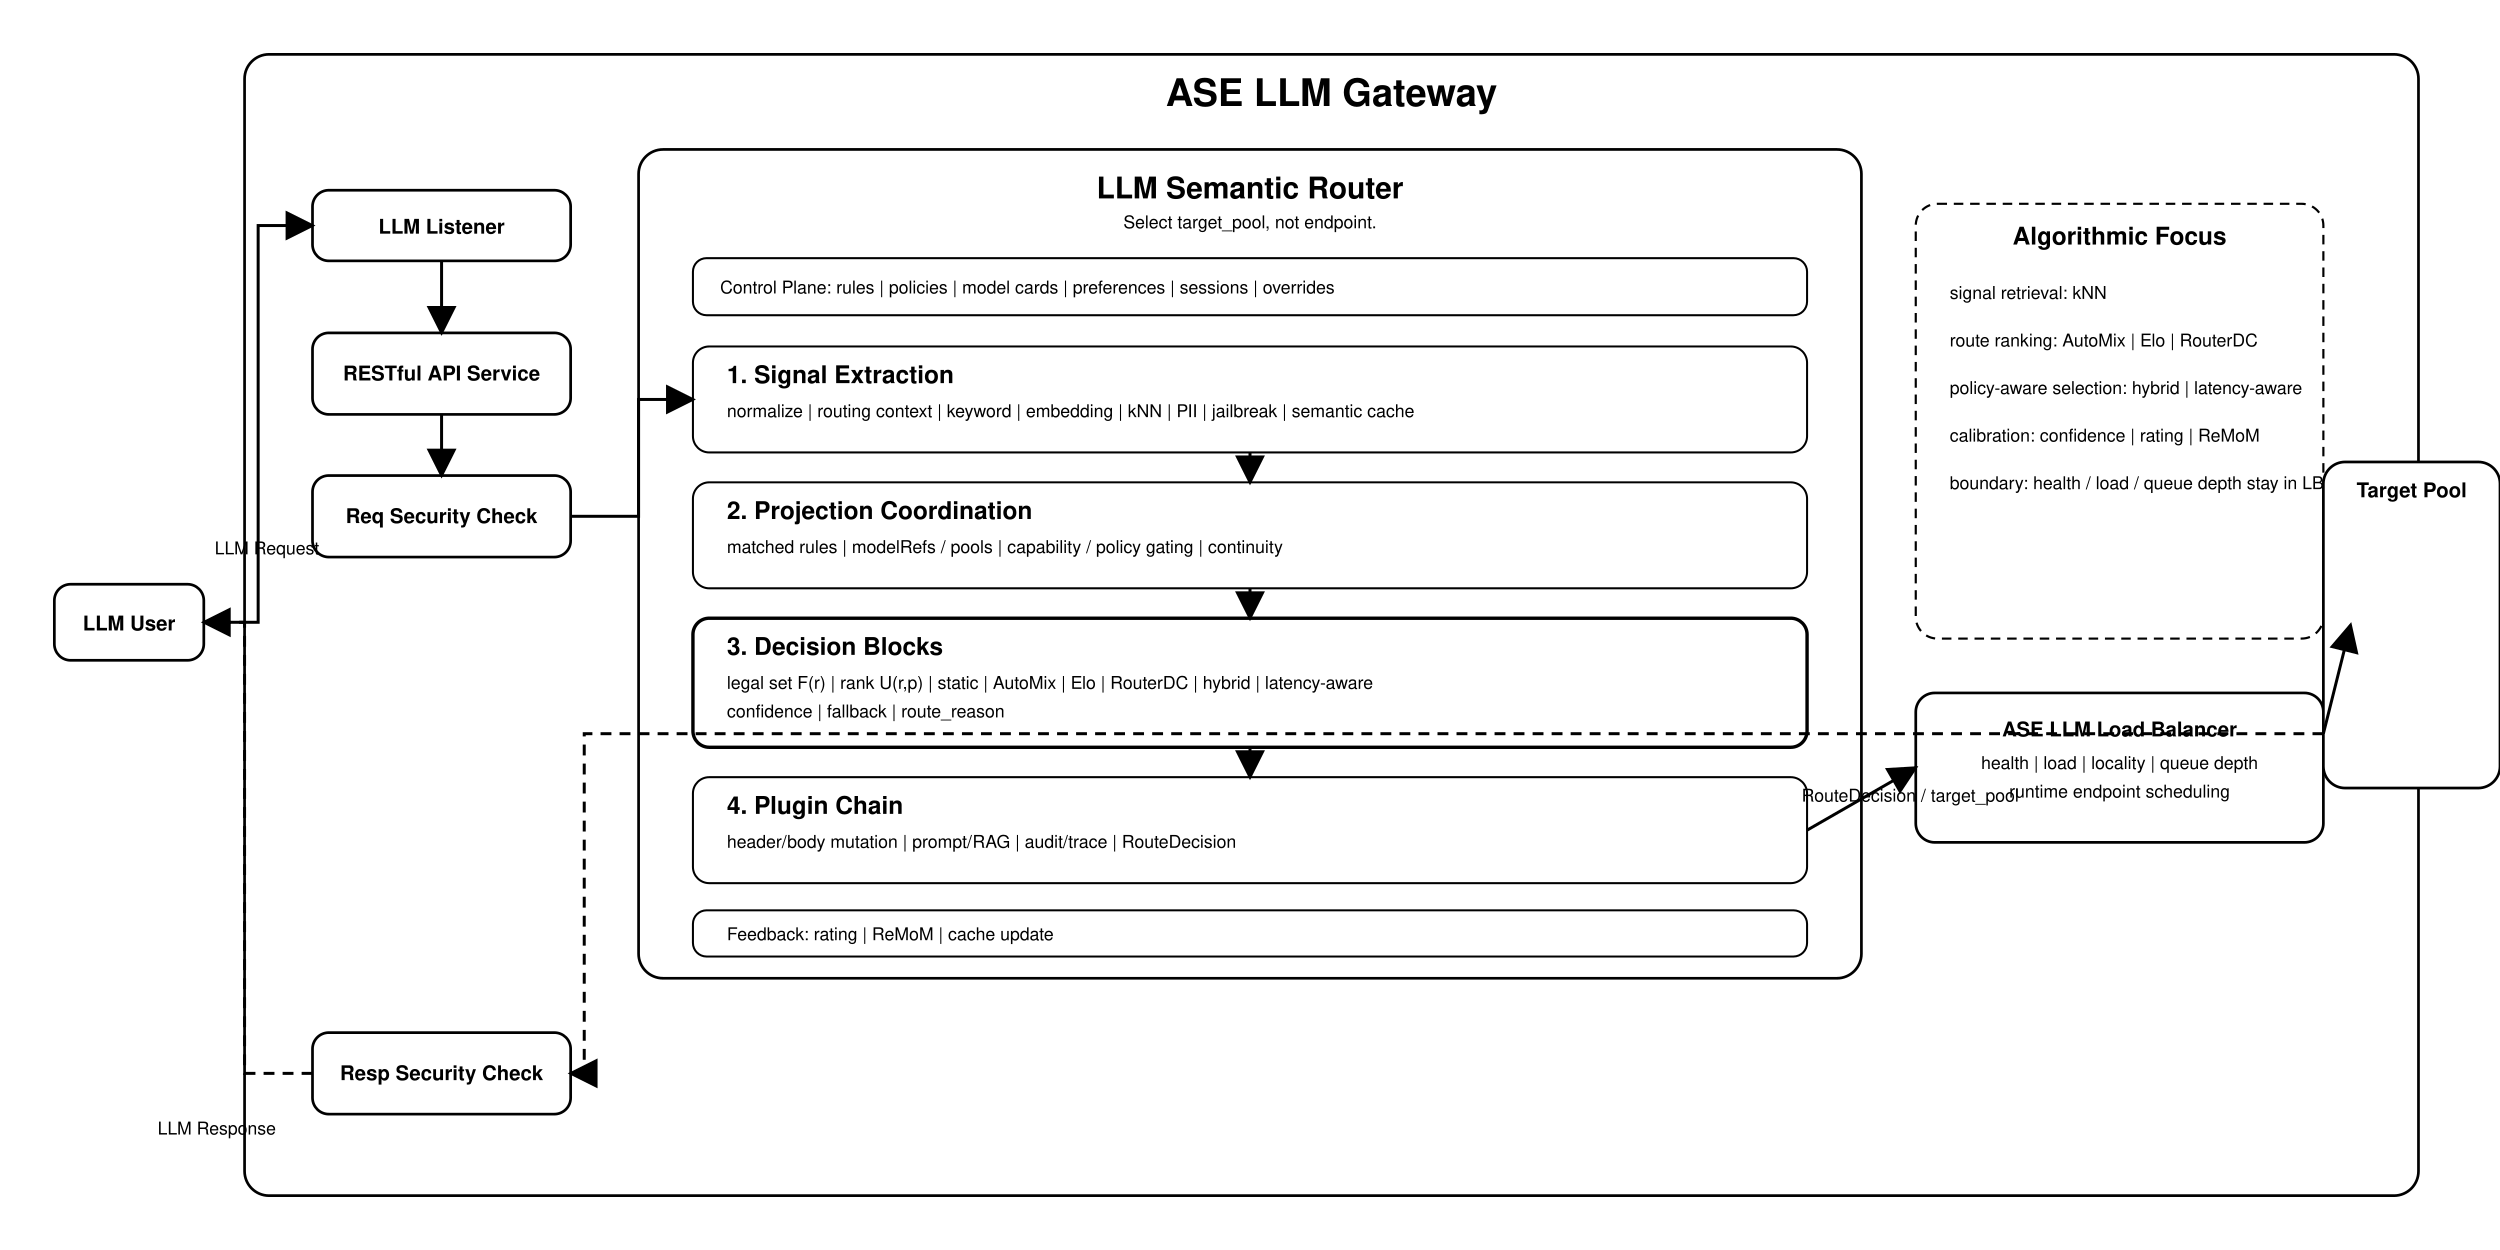
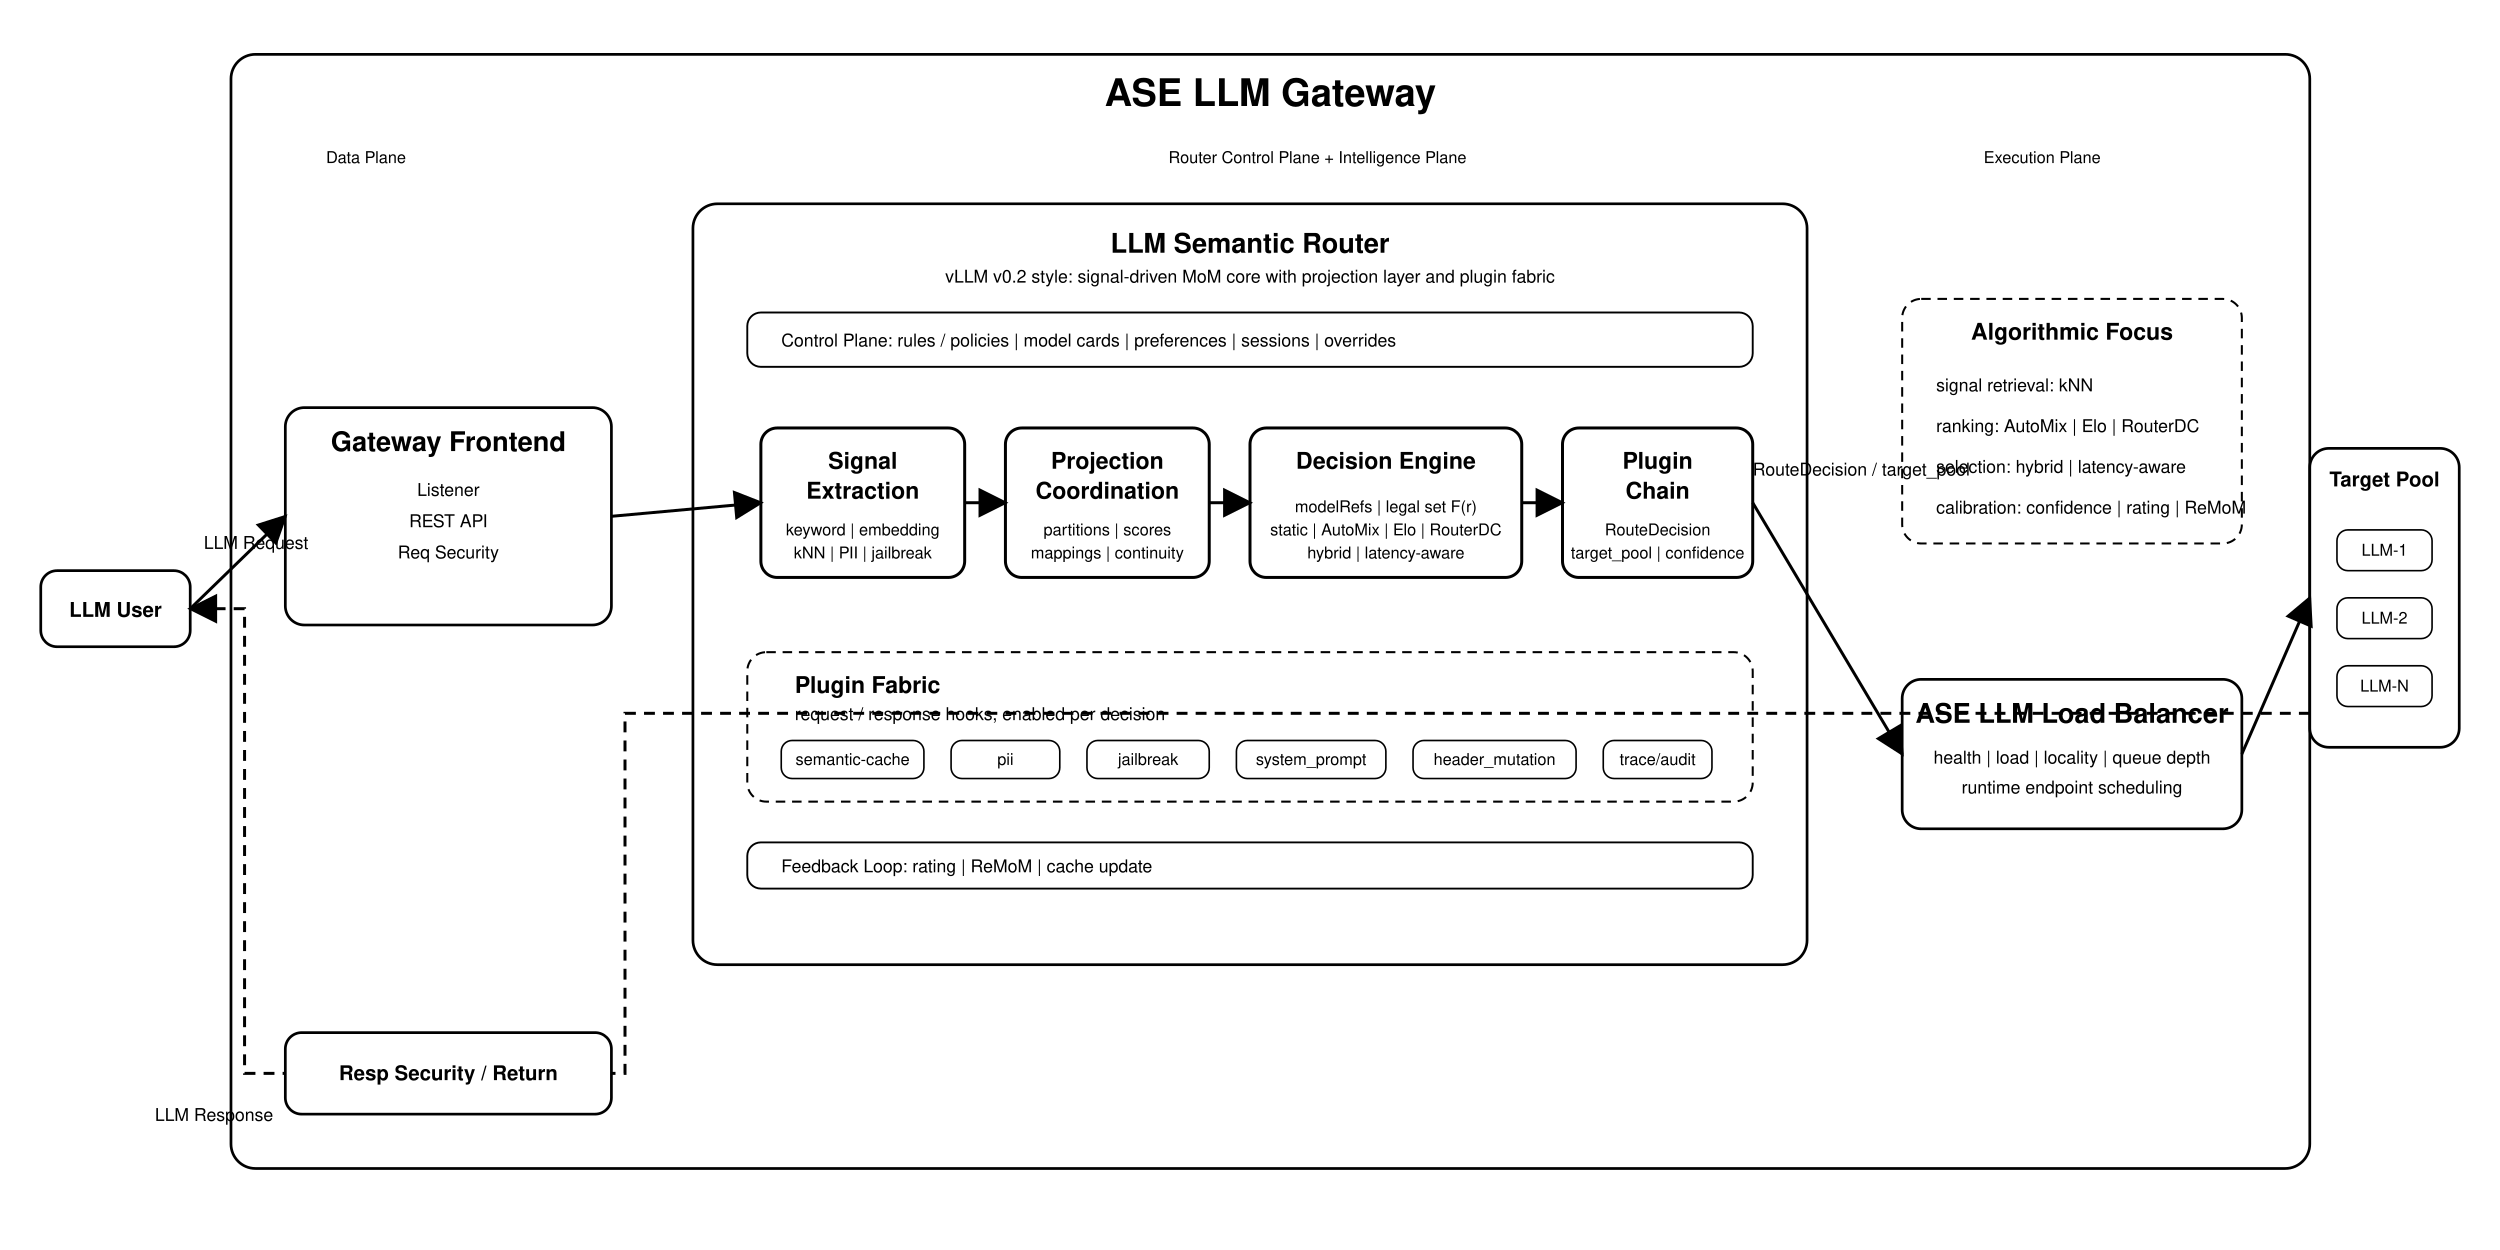
<svg xmlns="http://www.w3.org/2000/svg" width="1840" height="920" viewBox="0 0 1840 920" version="1.1">
  <defs>
    <style>
      .title { font-family: Helvetica, Arial, sans-serif; font-size: 28px; font-weight: 700; fill: #000000; }
-       .subtitle { font-family: Helvetica, Arial, sans-serif; font-size: 22px; font-weight: 700; fill: #000000; }
-       .section { font-family: Helvetica, Arial, sans-serif; font-size: 18px; font-weight: 700; fill: #000000; }
+       .subtitle { font-family: Helvetica, Arial, sans-serif; font-size: 20px; font-weight: 700; fill: #000000; }
+       .section { font-family: Helvetica, Arial, sans-serif; font-size: 17px; font-weight: 700; fill: #000000; }
      .label { font-family: Helvetica, Arial, sans-serif; font-size: 15px; font-weight: 600; fill: #000000; }
      .small { font-family: Helvetica, Arial, sans-serif; font-size: 13px; fill: #000000; }
      .tiny { font-family: Helvetica, Arial, sans-serif; font-size: 12px; fill: #000000; }
      .box { fill: #ffffff; stroke: #000000; stroke-width: 2; }
      .router { fill: #ffffff; stroke: #000000; stroke-width: 2; }
-       .band { fill: #ffffff; stroke: #000000; stroke-width: 1.5; }
-       .core { fill: #ffffff; stroke: #000000; stroke-width: 2.5; }
-       .focus { fill: #ffffff; stroke: #000000; stroke-width: 1.6; stroke-dasharray: 7 5; }
+       .lane { fill: #ffffff; stroke: #000000; stroke-width: 1.4; }
+       .core { fill: #ffffff; stroke: #000000; stroke-width: 2.2; }
+       .chip { fill: #ffffff; stroke: #000000; stroke-width: 1.2; }
+       .focus { fill: #ffffff; stroke: #000000; stroke-width: 1.5; stroke-dasharray: 7 5; }
      .request { fill: none; stroke: #000000; stroke-width: 2.2; marker-end: url(#arrow); }
      .response { fill: none; stroke: #000000; stroke-width: 2.2; stroke-dasharray: 8 6; marker-end: url(#arrow); }
    </style>
    <marker id="arrow" markerWidth="10" markerHeight="10" refX="9" refY="5" orient="auto" markerUnits="strokeWidth">
      <path d="M 0 0 L 10 5 L 0 10 z" fill="#000000" />
    </marker>
  </defs>
  <rect x="0" y="0" width="1840" height="920" fill="#ffffff" />
-   <rect x="180" y="40" width="1600" height="840" rx="18" class="box" />
-   <text x="980" y="78" text-anchor="middle" class="title">ASE LLM Gateway</text>
-   <rect x="40" y="430" width="110" height="56" rx="12" class="box" />
-   <text x="95" y="464" text-anchor="middle" class="label">LLM User</text>
-   <rect x="230" y="140" width="190" height="52" rx="12" class="box" />
-   <text x="325" y="172" text-anchor="middle" class="label">LLM Listener</text>
-   <rect x="230" y="245" width="190" height="60" rx="12" class="box" />
-   <text x="325" y="280" text-anchor="middle" class="label">RESTful API Service</text>
-   <rect x="230" y="350" width="190" height="60" rx="12" class="box" />
-   <text x="325" y="385" text-anchor="middle" class="label">Req Security Check</text>
-   <rect x="230" y="760" width="190" height="60" rx="12" class="box" />
-   <text x="325" y="795" text-anchor="middle" class="label">Resp Security Check</text>
-   <path d="M 150 458 L 190 458 L 190 166 L 230 166" class="request" />
-   <text x="158" y="408" class="small">LLM Request</text>
-   <path d="M 325 192 L 325 245" class="request" />
-   <path d="M 325 305 L 325 350" class="request" />
-   <rect x="470" y="110" width="900" height="610" rx="18" class="router" />
-   <text x="920" y="146" text-anchor="middle" class="subtitle">LLM Semantic Router</text>
-   <text x="920" y="168" text-anchor="middle" class="small">Select target_pool, not endpoint.</text>
-   <rect x="510" y="190" width="820" height="42" rx="10" class="band" />
-   <text x="530" y="216" class="small">Control Plane: rules | policies | model cards | preferences | sessions | overrides</text>
-   <rect x="510" y="255" width="820" height="78" rx="12" class="band" />
-   <text x="535" y="282" class="section">1. Signal Extraction</text>
-   <text x="535" y="307" class="small">normalize | routing context | keyword | embedding | kNN | PII | jailbreak | semantic cache</text>
-   <rect x="510" y="355" width="820" height="78" rx="12" class="band" />
-   <text x="535" y="382" class="section">2. Projection Coordination</text>
-   <text x="535" y="407" class="small">matched rules | modelRefs / pools | capability / policy gating | continuity</text>
-   <rect x="510" y="455" width="820" height="95" rx="12" class="core" />
-   <text x="535" y="482" class="section">3. Decision Blocks</text>
-   <text x="535" y="507" class="small">legal set F(r) | rank U(r,p) | static | AutoMix | Elo | RouterDC | hybrid | latency-aware</text>
-   <text x="535" y="528" class="small">confidence | fallback | route_reason</text>
-   <rect x="510" y="572" width="820" height="78" rx="12" class="band" />
-   <text x="535" y="599" class="section">4. Plugin Chain</text>
-   <text x="535" y="624" class="small">header/body mutation | prompt/RAG | audit/trace | RouteDecision</text>
-   <rect x="510" y="670" width="820" height="34" rx="10" class="band" />
-   <text x="535" y="692" class="small">Feedback: rating | ReMoM | cache update</text>
-   <path d="M 420 380 L 470 380 L 470 294 L 510 294" class="request" />
-   <path d="M 920 333 L 920 355" class="request" />
-   <path d="M 920 433 L 920 455" class="request" />
-   <path d="M 920 550 L 920 572" class="request" />
-   <rect x="1410" y="150" width="300" height="320" rx="16" class="focus" />
-   <text x="1560" y="180" text-anchor="middle" class="section">Algorithmic Focus</text>
-   <text x="1435" y="220" class="small">signal retrieval: kNN</text>
-   <text x="1435" y="255" class="small">route ranking: AutoMix | Elo | RouterDC</text>
-   <text x="1435" y="290" class="small">policy-aware selection: hybrid | latency-aware</text>
-   <text x="1435" y="325" class="small">calibration: confidence | rating | ReMoM</text>
-   <text x="1435" y="360" class="small">boundary: health / load / queue depth stay in LB</text>
-   <rect x="1410" y="510" width="300" height="110" rx="14" class="box" />
-   <text x="1560" y="542" text-anchor="middle" class="label">ASE LLM Load Balancer</text>
-   <text x="1560" y="566" text-anchor="middle" class="small">health | load | locality | queue depth</text>
-   <text x="1560" y="587" text-anchor="middle" class="small">runtime endpoint scheduling</text>
-   <rect x="1730" y="380" width="90" height="42" rx="10" class="box" />
-   <text x="1775" y="406" text-anchor="middle" class="small">LLM Server</text>
-   <rect x="1730" y="440" width="90" height="42" rx="10" class="box" />
-   <text x="1775" y="466" text-anchor="middle" class="small">LLM Server</text>
-   <rect x="1730" y="500" width="90" height="42" rx="10" class="box" />
-   <text x="1775" y="526" text-anchor="middle" class="small">LLM Server</text>
-   <rect x="1710" y="340" width="130" height="240" rx="16" class="box" />
-   <text x="1775" y="366" text-anchor="middle" class="label">Target Pool</text>
-   <path d="M 1330 611 L 1410 565" class="request" />
-   <text x="1326" y="590" class="small">RouteDecision / target_pool</text>
-   <path d="M 1710 540 L 1730 460" class="request" />
-   <path d="M 1710 540 L 430 540 L 430 790 L 420 790" class="response" />
-   <path d="M 230 790 L 180 790 L 180 458 L 150 458" class="response" />
-   <text x="116" y="835" class="small">LLM Response</text>
+   <rect x="170" y="40" width="1530" height="820" rx="18" class="box" />
+   <text x="935" y="78" text-anchor="middle" class="title">ASE LLM Gateway</text>
+   <text x="240" y="120" class="tiny">Data Plane</text>
+   <text x="860" y="120" class="tiny">Router Control Plane + Intelligence Plane</text>
+   <text x="1460" y="120" class="tiny">Execution Plane</text>
+   <rect x="30" y="420" width="110" height="56" rx="12" class="box" />
+   <text x="85" y="454" text-anchor="middle" class="label">LLM User</text>
+   <rect x="210" y="300" width="240" height="160" rx="14" class="box" />
+   <text x="330" y="332" text-anchor="middle" class="subtitle">Gateway Frontend</text>
+   <text x="330" y="365" text-anchor="middle" class="small">Listener</text>
+   <text x="330" y="388" text-anchor="middle" class="small">REST API</text>
+   <text x="330" y="411" text-anchor="middle" class="small">Req Security</text>
+   <path d="M 140 448 L 210 380" class="request" />
+   <text x="150" y="404" class="small">LLM Request</text>
+   <rect x="510" y="150" width="820" height="560" rx="18" class="router" />
+   <text x="920" y="186" text-anchor="middle" class="subtitle">LLM Semantic Router</text>
+   <text x="920" y="208" text-anchor="middle" class="small">vLLM v0.2 style: signal-driven MoM core with projection layer and plugin fabric</text>
+   <rect x="550" y="230" width="740" height="40" rx="10" class="lane" />
+   <text x="575" y="255" class="small">Control Plane: rules / policies | model cards | preferences | sessions | overrides</text>
+   <rect x="560" y="315" width="150" height="110" rx="12" class="core" />
+   <text x="635" y="345" text-anchor="middle" class="section">Signal</text>
+   <text x="635" y="367" text-anchor="middle" class="section">Extraction</text>
+   <text x="635" y="394" text-anchor="middle" class="tiny">keyword | embedding</text>
+   <text x="635" y="411" text-anchor="middle" class="tiny">kNN | PII | jailbreak</text>
+   <rect x="740" y="315" width="150" height="110" rx="12" class="core" />
+   <text x="815" y="345" text-anchor="middle" class="section">Projection</text>
+   <text x="815" y="367" text-anchor="middle" class="section">Coordination</text>
+   <text x="815" y="394" text-anchor="middle" class="tiny">partitions | scores</text>
+   <text x="815" y="411" text-anchor="middle" class="tiny">mappings | continuity</text>
+   <rect x="920" y="315" width="200" height="110" rx="12" class="core" />
+   <text x="1020" y="345" text-anchor="middle" class="section">Decision Engine</text>
+   <text x="1020" y="377" text-anchor="middle" class="tiny">modelRefs | legal set F(r)</text>
+   <text x="1020" y="394" text-anchor="middle" class="tiny">static | AutoMix | Elo | RouterDC</text>
+   <text x="1020" y="411" text-anchor="middle" class="tiny">hybrid | latency-aware</text>
+   <rect x="1150" y="315" width="140" height="110" rx="12" class="core" />
+   <text x="1220" y="345" text-anchor="middle" class="section">Plugin</text>
+   <text x="1220" y="367" text-anchor="middle" class="section">Chain</text>
+   <text x="1220" y="394" text-anchor="middle" class="tiny">RouteDecision</text>
+   <text x="1220" y="411" text-anchor="middle" class="tiny">target_pool | confidence</text>
+   <path d="M 450 380 L 560 370" class="request" />
+   <path d="M 710 370 L 740 370" class="request" />
+   <path d="M 890 370 L 920 370" class="request" />
+   <path d="M 1120 370 L 1150 370" class="request" />
+   <rect x="550" y="480" width="740" height="110" rx="14" class="focus" />
+   <text x="585" y="510" class="section">Plugin Fabric</text>
+   <text x="585" y="530" class="small">request / response hooks, enabled per decision</text>
+   <rect x="575" y="545" width="105" height="28" rx="8" class="chip" />
+   <text x="627.5" y="563" text-anchor="middle" class="tiny">semantic-cache</text>
+   <rect x="700" y="545" width="80" height="28" rx="8" class="chip" />
+   <text x="740" y="563" text-anchor="middle" class="tiny">pii</text>
+   <rect x="800" y="545" width="90" height="28" rx="8" class="chip" />
+   <text x="845" y="563" text-anchor="middle" class="tiny">jailbreak</text>
+   <rect x="910" y="545" width="110" height="28" rx="8" class="chip" />
+   <text x="965" y="563" text-anchor="middle" class="tiny">system_prompt</text>
+   <rect x="1040" y="545" width="120" height="28" rx="8" class="chip" />
+   <text x="1100" y="563" text-anchor="middle" class="tiny">header_mutation</text>
+   <rect x="1180" y="545" width="80" height="28" rx="8" class="chip" />
+   <text x="1220" y="563" text-anchor="middle" class="tiny">trace/audit</text>
+   <rect x="550" y="620" width="740" height="34" rx="10" class="lane" />
+   <text x="575" y="642" class="small">Feedback Loop: rating | ReMoM | cache update</text>
+   <rect x="1400" y="220" width="250" height="180" rx="14" class="focus" />
+   <text x="1525" y="250" text-anchor="middle" class="section">Algorithmic Focus</text>
+   <text x="1425" y="288" class="small">signal retrieval: kNN</text>
+   <text x="1425" y="318" class="small">ranking: AutoMix | Elo | RouterDC</text>
+   <text x="1425" y="348" class="small">selection: hybrid | latency-aware</text>
+   <text x="1425" y="378" class="small">calibration: confidence | rating | ReMoM</text>
+   <rect x="1400" y="500" width="250" height="110" rx="14" class="box" />
+   <text x="1525" y="532" text-anchor="middle" class="subtitle">ASE LLM Load Balancer</text>
+   <text x="1525" y="562" text-anchor="middle" class="small">health | load | locality | queue depth</text>
+   <text x="1525" y="584" text-anchor="middle" class="small">runtime endpoint scheduling</text>
+   <path d="M 1290 370 L 1400 555" class="request" />
+   <text x="1290" y="350" class="small">RouteDecision / target_pool</text>
+   <rect x="1700" y="330" width="110" height="220" rx="14" class="box" />
+   <text x="1755" y="358" text-anchor="middle" class="label">Target Pool</text>
+   <rect x="1720" y="390" width="70" height="30" rx="8" class="chip" />
+   <text x="1755" y="409" text-anchor="middle" class="tiny">LLM-1</text>
+   <rect x="1720" y="440" width="70" height="30" rx="8" class="chip" />
+   <text x="1755" y="459" text-anchor="middle" class="tiny">LLM-2</text>
+   <rect x="1720" y="490" width="70" height="30" rx="8" class="chip" />
+   <text x="1755" y="509" text-anchor="middle" class="tiny">LLM-N</text>
+   <path d="M 1650 555 L 1700 440" class="request" />
+   <path d="M 1700 525 L 460 525 L 460 790 L 420 790" class="response" />
+   <path d="M 230 790 L 180 790 L 180 448 L 140 448" class="response" />
+   <text x="114" y="825" class="small">LLM Response</text>
+   <rect x="210" y="760" width="240" height="60" rx="12" class="box" />
+   <text x="330" y="795" text-anchor="middle" class="label">Resp Security / Return</text>
</svg>
